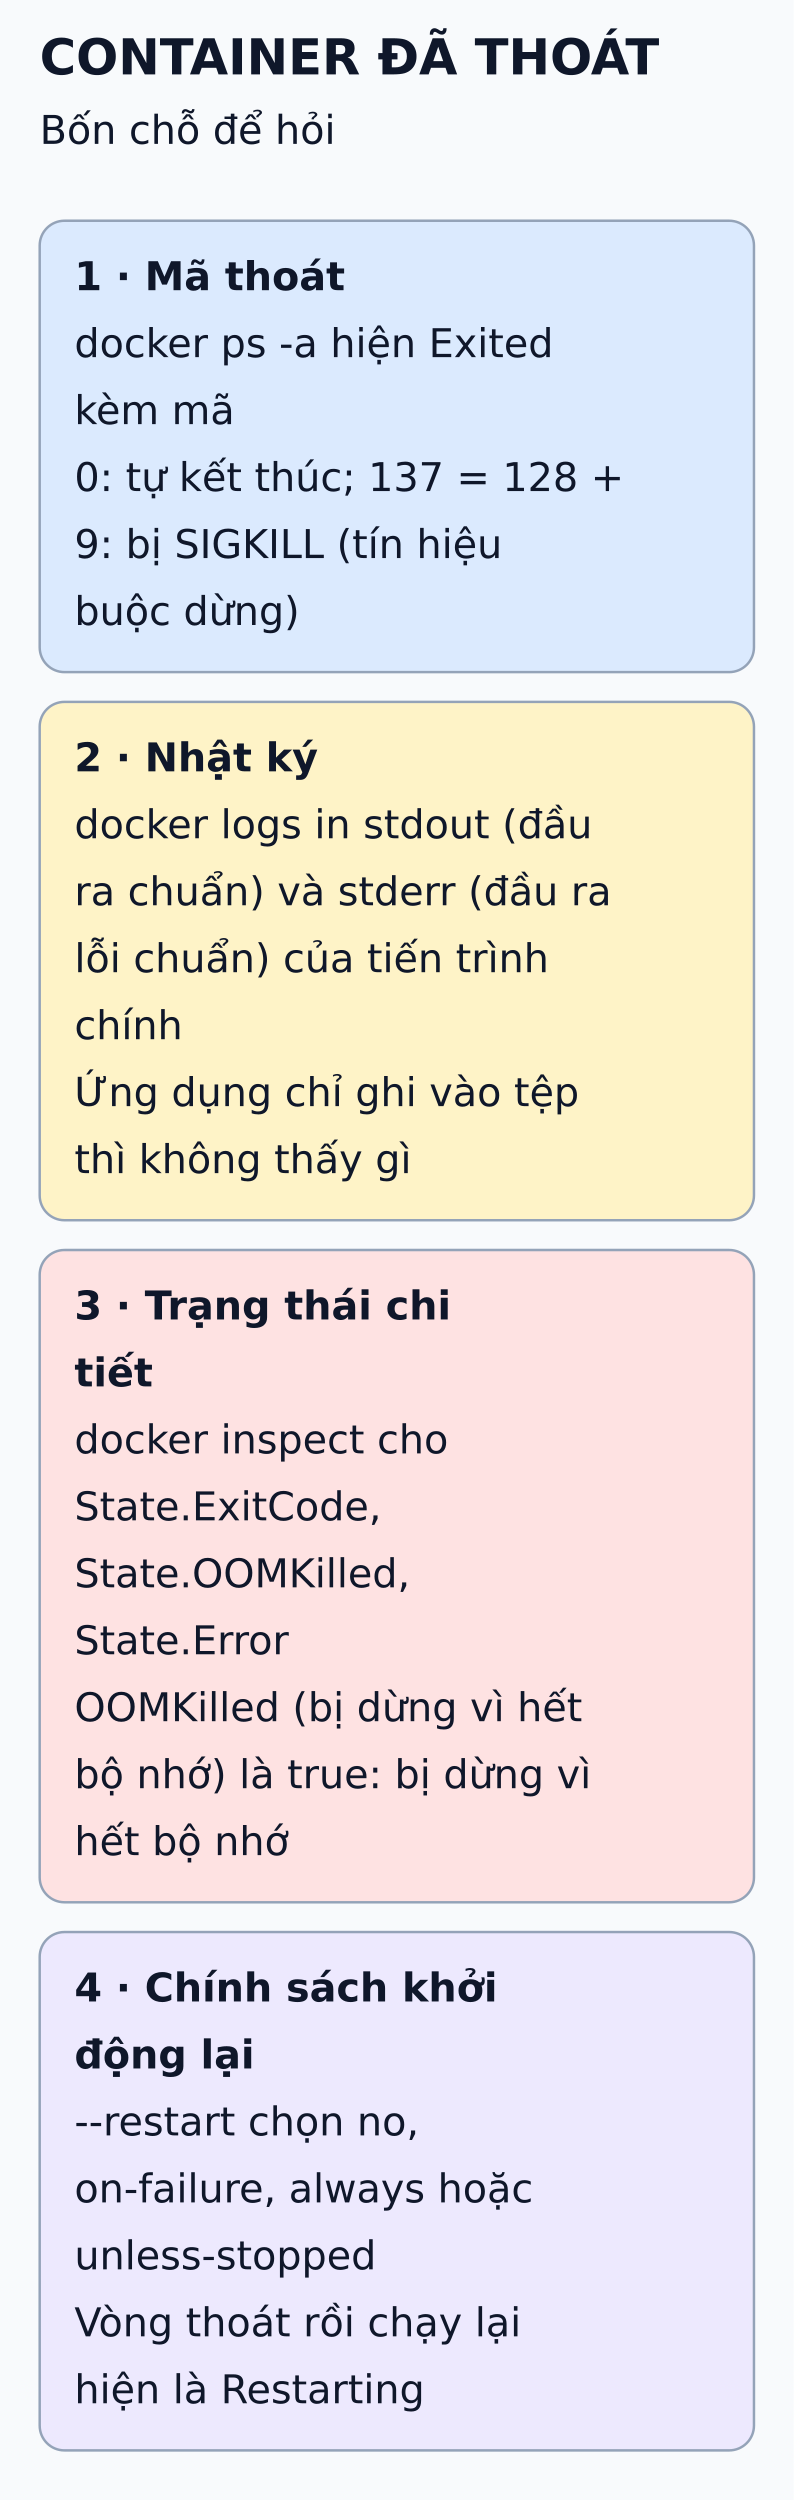
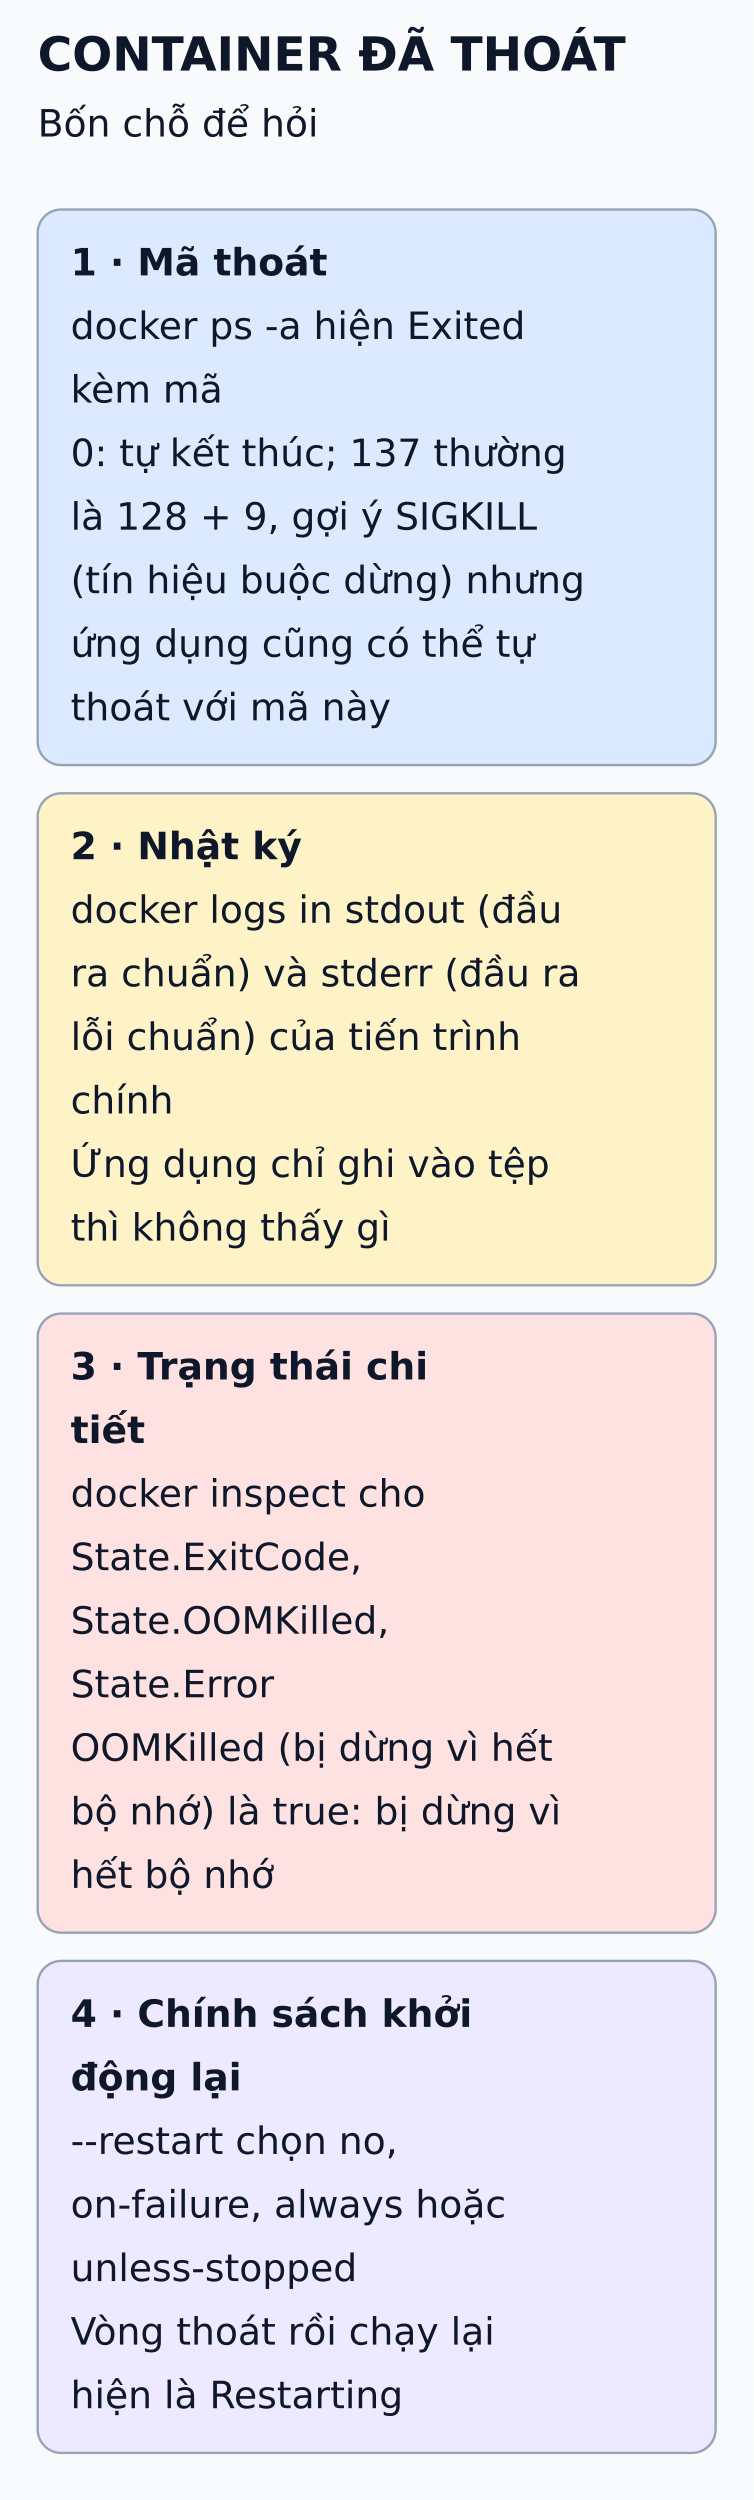
- <svg xmlns="http://www.w3.org/2000/svg" viewBox="0 0 320 1008" width="320" height="1008" role="img" aria-labelledby="title desc">
+ <svg xmlns="http://www.w3.org/2000/svg" viewBox="0 0 320 1062" width="320" height="1062" role="img" aria-labelledby="title desc">
  <defs>
    <marker id="arrow" markerWidth="8" markerHeight="8" refX="6" refY="3" orient="auto">
      <path d="M0,0 L6,3 L0,6" fill="none" stroke="#475569" stroke-width="1.5" />
    </marker>
  </defs>
-   <rect width="320" height="1008" fill="#f8fafc" />
+   <rect width="320" height="1062" fill="#f8fafc" />
  <g font-family="DejaVu Sans, Arial, sans-serif" fill="#0f172a">
    <text x="16" y="30" font-size="20" font-weight="bold">CONTAINER ĐÃ THOÁT</text>
    <text x="16" y="58" font-size="16" font-weight="normal">Bốn chỗ để hỏi</text>
-     <rect x="16" y="89" width="288" height="182" rx="10" fill="#dbeafe" stroke="#94a3b8" />
+     <rect x="16" y="89" width="288" height="236" rx="10" fill="#dbeafe" stroke="#94a3b8" />
    <text x="30" y="117" font-size="16" font-weight="bold">1 · Mã thoát</text>
    <text x="30" y="144" font-size="16" font-weight="normal">docker ps -a hiện Exited</text>
    <text x="30" y="171" font-size="16" font-weight="normal">kèm mã</text>
-     <text x="30" y="198" font-size="16" font-weight="normal">0: tự kết thúc; 137 = 128 +</text>
-     <text x="30" y="225" font-size="16" font-weight="normal">9: bị SIGKILL (tín hiệu</text>
-     <text x="30" y="252" font-size="16" font-weight="normal">buộc dừng)</text>
-     <rect x="16" y="283" width="288" height="209" rx="10" fill="#fef3c7" stroke="#94a3b8" />
-     <text x="30" y="311" font-size="16" font-weight="bold">2 · Nhật ký</text>
-     <text x="30" y="338" font-size="16" font-weight="normal">docker logs in stdout (đầu</text>
-     <text x="30" y="365" font-size="16" font-weight="normal">ra chuẩn) và stderr (đầu ra</text>
-     <text x="30" y="392" font-size="16" font-weight="normal">lỗi chuẩn) của tiến trình</text>
-     <text x="30" y="419" font-size="16" font-weight="normal">chính</text>
-     <text x="30" y="446" font-size="16" font-weight="normal">Ứng dụng chỉ ghi vào tệp</text>
-     <text x="30" y="473" font-size="16" font-weight="normal">thì không thấy gì</text>
-     <rect x="16" y="504" width="288" height="263" rx="10" fill="#fee2e2" stroke="#94a3b8" />
-     <text x="30" y="532" font-size="16" font-weight="bold">3 · Trạng thái chi</text>
-     <text x="30" y="559" font-size="16" font-weight="bold">tiết</text>
-     <text x="30" y="586" font-size="16" font-weight="normal">docker inspect cho</text>
-     <text x="30" y="613" font-size="16" font-weight="normal">State.ExitCode,</text>
-     <text x="30" y="640" font-size="16" font-weight="normal">State.OOMKilled,</text>
-     <text x="30" y="667" font-size="16" font-weight="normal">State.Error</text>
-     <text x="30" y="694" font-size="16" font-weight="normal">OOMKilled (bị dừng vì hết</text>
-     <text x="30" y="721" font-size="16" font-weight="normal">bộ nhớ) là true: bị dừng vì</text>
-     <text x="30" y="748" font-size="16" font-weight="normal">hết bộ nhớ</text>
-     <rect x="16" y="779" width="288" height="209" rx="10" fill="#ede9fe" stroke="#94a3b8" />
-     <text x="30" y="807" font-size="16" font-weight="bold">4 · Chính sách khởi</text>
-     <text x="30" y="834" font-size="16" font-weight="bold">động lại</text>
-     <text x="30" y="861" font-size="16" font-weight="normal">--restart chọn no,</text>
-     <text x="30" y="888" font-size="16" font-weight="normal">on-failure, always hoặc</text>
-     <text x="30" y="915" font-size="16" font-weight="normal">unless-stopped</text>
-     <text x="30" y="942" font-size="16" font-weight="normal">Vòng thoát rồi chạy lại</text>
-     <text x="30" y="969" font-size="16" font-weight="normal">hiện là Restarting</text>
+     <text x="30" y="198" font-size="16" font-weight="normal">0: tự kết thúc; 137 thường</text>
+     <text x="30" y="225" font-size="16" font-weight="normal">là 128 + 9, gợi ý SIGKILL</text>
+     <text x="30" y="252" font-size="16" font-weight="normal">(tín hiệu buộc dừng) nhưng</text>
+     <text x="30" y="279" font-size="16" font-weight="normal">ứng dụng cũng có thể tự</text>
+     <text x="30" y="306" font-size="16" font-weight="normal">thoát với mã này</text>
+     <rect x="16" y="337" width="288" height="209" rx="10" fill="#fef3c7" stroke="#94a3b8" />
+     <text x="30" y="365" font-size="16" font-weight="bold">2 · Nhật ký</text>
+     <text x="30" y="392" font-size="16" font-weight="normal">docker logs in stdout (đầu</text>
+     <text x="30" y="419" font-size="16" font-weight="normal">ra chuẩn) và stderr (đầu ra</text>
+     <text x="30" y="446" font-size="16" font-weight="normal">lỗi chuẩn) của tiến trình</text>
+     <text x="30" y="473" font-size="16" font-weight="normal">chính</text>
+     <text x="30" y="500" font-size="16" font-weight="normal">Ứng dụng chỉ ghi vào tệp</text>
+     <text x="30" y="527" font-size="16" font-weight="normal">thì không thấy gì</text>
+     <rect x="16" y="558" width="288" height="263" rx="10" fill="#fee2e2" stroke="#94a3b8" />
+     <text x="30" y="586" font-size="16" font-weight="bold">3 · Trạng thái chi</text>
+     <text x="30" y="613" font-size="16" font-weight="bold">tiết</text>
+     <text x="30" y="640" font-size="16" font-weight="normal">docker inspect cho</text>
+     <text x="30" y="667" font-size="16" font-weight="normal">State.ExitCode,</text>
+     <text x="30" y="694" font-size="16" font-weight="normal">State.OOMKilled,</text>
+     <text x="30" y="721" font-size="16" font-weight="normal">State.Error</text>
+     <text x="30" y="748" font-size="16" font-weight="normal">OOMKilled (bị dừng vì hết</text>
+     <text x="30" y="775" font-size="16" font-weight="normal">bộ nhớ) là true: bị dừng vì</text>
+     <text x="30" y="802" font-size="16" font-weight="normal">hết bộ nhớ</text>
+     <rect x="16" y="833" width="288" height="209" rx="10" fill="#ede9fe" stroke="#94a3b8" />
+     <text x="30" y="861" font-size="16" font-weight="bold">4 · Chính sách khởi</text>
+     <text x="30" y="888" font-size="16" font-weight="bold">động lại</text>
+     <text x="30" y="915" font-size="16" font-weight="normal">--restart chọn no,</text>
+     <text x="30" y="942" font-size="16" font-weight="normal">on-failure, always hoặc</text>
+     <text x="30" y="969" font-size="16" font-weight="normal">unless-stopped</text>
+     <text x="30" y="996" font-size="16" font-weight="normal">Vòng thoát rồi chạy lại</text>
+     <text x="30" y="1023" font-size="16" font-weight="normal">hiện là Restarting</text>
  </g>
</svg>
